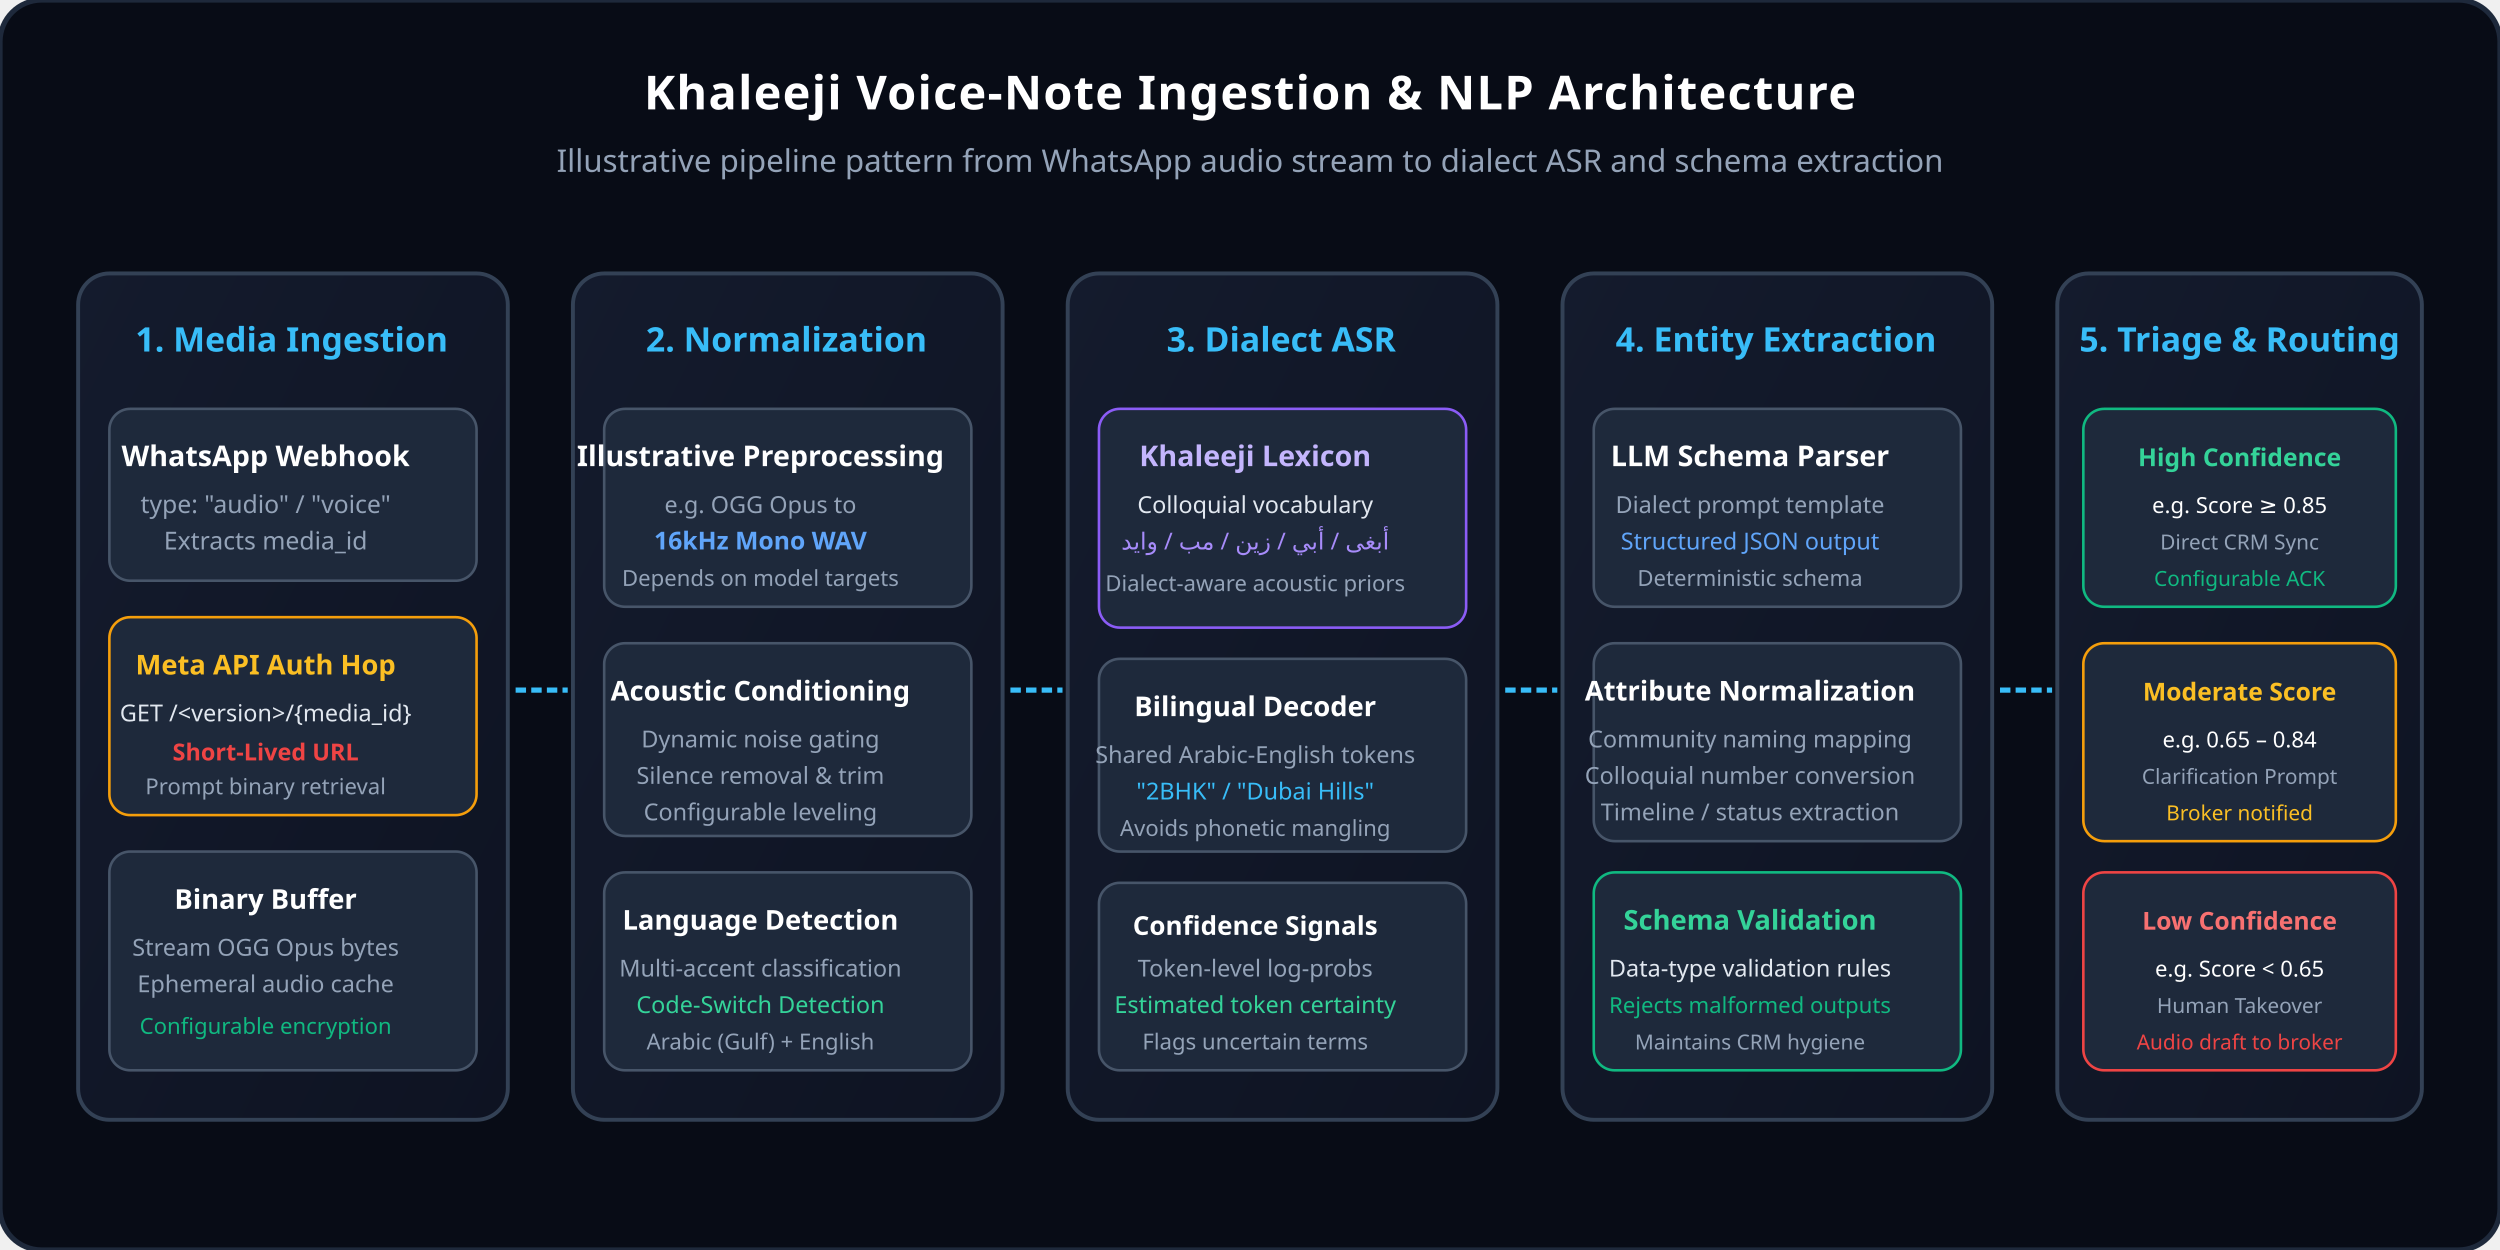
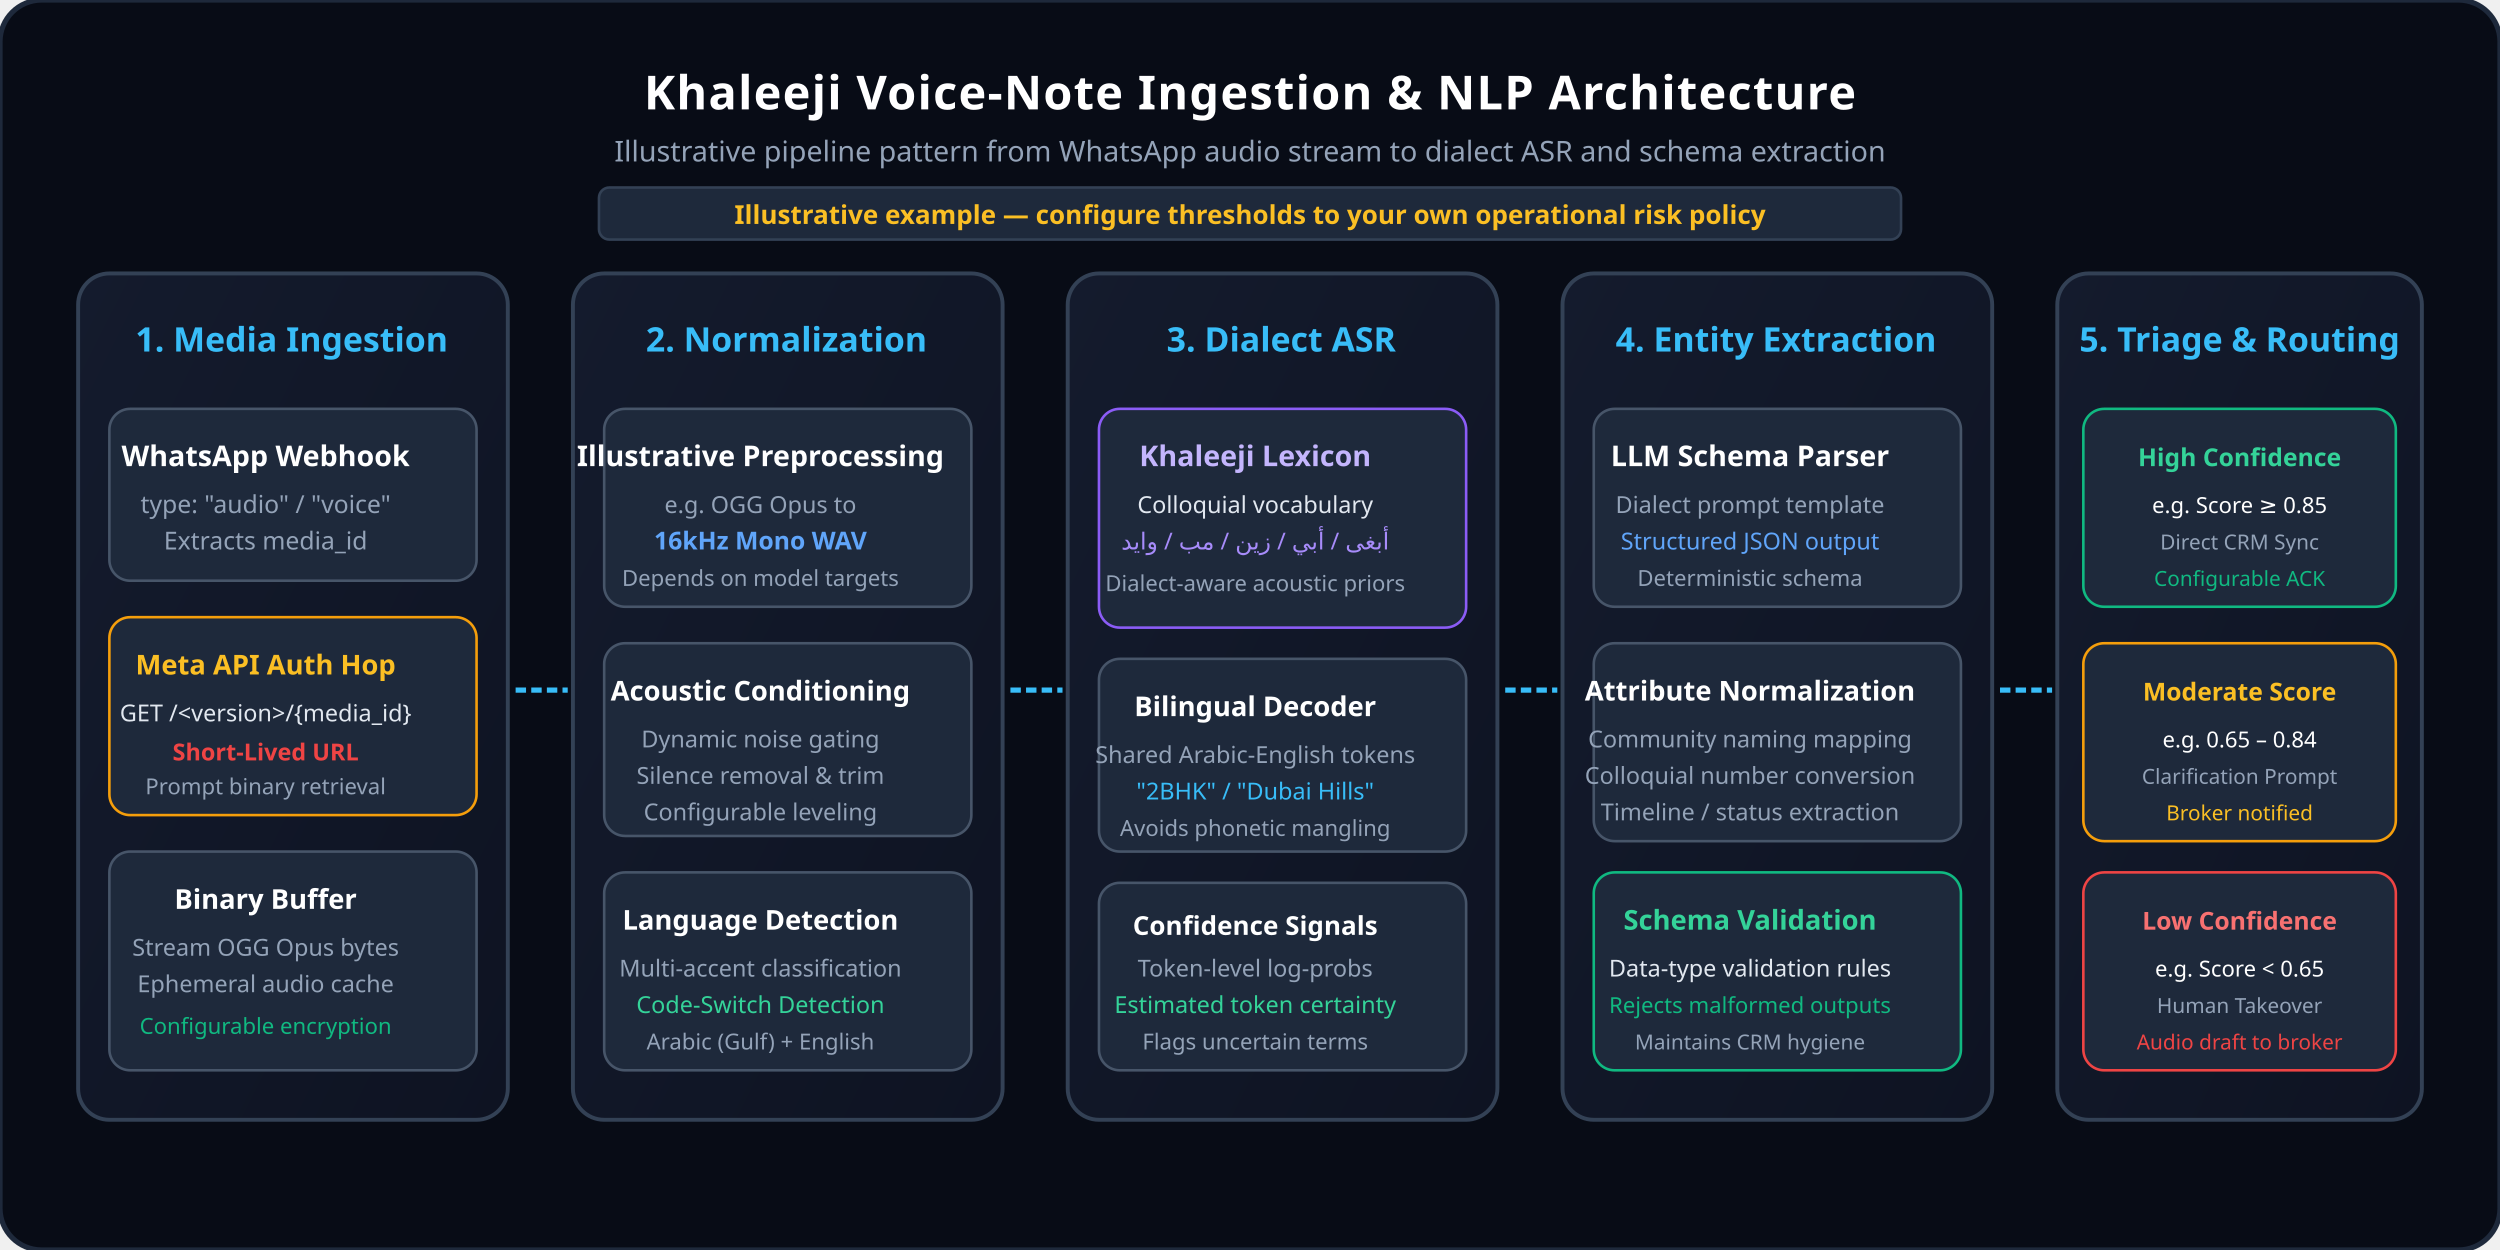
<svg xmlns="http://www.w3.org/2000/svg" viewBox="0 0 960 480" width="100%" height="100%">
  <defs>
    <linearGradient id="darkCard" x1="0%" y1="0%" x2="100%" y2="100%">
      <stop offset="0%" stop-color="#141B2D" />
      <stop offset="100%" stop-color="#0E1322" />
    </linearGradient>
    <linearGradient id="blueGrad" x1="0%" y1="0%" x2="100%" y2="100%">
      <stop offset="0%" stop-color="#0066FF" stop-opacity="0.9" />
      <stop offset="100%" stop-color="#0044BB" stop-opacity="0.9" />
    </linearGradient>
    <filter id="glow" x="-20%" y="-20%" width="140%" height="140%">
      <feGaussianBlur stdDeviation="5" result="blur" />
      <feComposite in="SourceGraphic" in2="blur" operator="over" />
    </filter>
  </defs>
  <rect width="960" height="480" rx="16" fill="#080C16" stroke="#1E293B" stroke-width="2" />
  <text x="480" y="42" text-anchor="middle" fill="#FFFFFF" font-family="system-ui, sans-serif" font-size="18" font-weight="700" letter-spacing="0.5">Khaleeji Voice-Note Ingestion &amp; NLP Architecture</text>
-   <text x="480" y="66" text-anchor="middle" fill="#94A3B8" font-family="system-ui, sans-serif" font-size="12">Illustrative pipeline pattern from WhatsApp audio stream to dialect ASR and schema extraction</text>
+   <text x="480" y="62" text-anchor="middle" fill="#94A3B8" font-family="system-ui, sans-serif" font-size="11">Illustrative pipeline pattern from WhatsApp audio stream to dialect ASR and schema extraction</text>\n  <rect x="230" y="72" width="500" height="20" rx="4" fill="#1E293B" stroke="#334155" stroke-width="1" />\n  <text x="480" y="86" text-anchor="middle" fill="#FBBF24" font-family="system-ui, sans-serif" font-size="10" font-weight="600">Illustrative example — configure thresholds to your own operational risk policy</text>
  <g transform="translate(30, 105)">
    <rect width="165" height="325" rx="12" fill="url(#darkCard)" stroke="#334155" stroke-width="1.5" />
    <text x="82" y="30" text-anchor="middle" fill="#38BDF8" font-family="system-ui, sans-serif" font-size="13" font-weight="600">1. Media Ingestion</text>
    <rect x="12" y="52" width="141" height="66" rx="8" fill="#1E293B" stroke="#475569" stroke-width="1" />
    <text x="72" y="74" text-anchor="middle" fill="#FFFFFF" font-family="system-ui, sans-serif" font-size="11" font-weight="600">WhatsApp Webhook</text>
    <text x="72" y="92" text-anchor="middle" fill="#94A3B8" font-family="system-ui, sans-serif" font-size="9.5">type: "audio" / "voice"</text>
    <text x="72" y="106" text-anchor="middle" fill="#94A3B8" font-family="system-ui, sans-serif" font-size="9.5">Extracts media_id</text>
    <rect x="12" y="132" width="141" height="76" rx="8" fill="#1E293B" stroke="#F59E0B" stroke-width="1" />
    <text x="72" y="154" text-anchor="middle" fill="#FBBF24" font-family="system-ui, sans-serif" font-size="10.5" font-weight="600">Meta API Auth Hop</text>
    <text x="72" y="172" text-anchor="middle" fill="#E2E8F0" font-family="system-ui, sans-serif" font-size="9">GET /&lt;version&gt;/{media_id}</text>
    <text x="72" y="187" text-anchor="middle" fill="#EF4444" font-family="system-ui, sans-serif" font-size="9" font-weight="600">Short-Lived URL</text>
    <text x="72" y="200" text-anchor="middle" fill="#94A3B8" font-family="system-ui, sans-serif" font-size="8.5">Prompt binary retrieval</text>
    <rect x="12" y="222" width="141" height="84" rx="8" fill="#1E293B" stroke="#475569" stroke-width="1" />
    <text x="72" y="244" text-anchor="middle" fill="#FFFFFF" font-family="system-ui, sans-serif" font-size="10.5" font-weight="600">Binary Buffer</text>
    <text x="72" y="262" text-anchor="middle" fill="#94A3B8" font-family="system-ui, sans-serif" font-size="9">Stream OGG Opus bytes</text>
    <text x="72" y="276" text-anchor="middle" fill="#94A3B8" font-family="system-ui, sans-serif" font-size="9">Ephemeral audio cache</text>
    <text x="72" y="292" text-anchor="middle" fill="#10B981" font-family="system-ui, sans-serif" font-size="8.5">Configurable encryption</text>
  </g>
  <line x1="198" y1="265" x2="218" y2="265" stroke="#38BDF8" stroke-width="2" stroke-dasharray="4,2" />
  <g transform="translate(220, 105)">
    <rect width="165" height="325" rx="12" fill="url(#darkCard)" stroke="#334155" stroke-width="1.5" />
    <text x="82" y="30" text-anchor="middle" fill="#38BDF8" font-family="system-ui, sans-serif" font-size="13" font-weight="600">2. Normalization</text>
    <rect x="12" y="52" width="141" height="76" rx="8" fill="#1E293B" stroke="#475569" stroke-width="1" />
    <text x="72" y="74" text-anchor="middle" fill="#FFFFFF" font-family="system-ui, sans-serif" font-size="11" font-weight="600">Illustrative Preprocessing</text>
    <text x="72" y="92" text-anchor="middle" fill="#94A3B8" font-family="system-ui, sans-serif" font-size="9">e.g. OGG Opus to</text>
    <text x="72" y="106" text-anchor="middle" fill="#60A5FA" font-family="system-ui, sans-serif" font-size="9.5" font-weight="600">16kHz Mono WAV</text>
    <text x="72" y="120" text-anchor="middle" fill="#94A3B8" font-family="system-ui, sans-serif" font-size="8.5">Depends on model targets</text>
    <rect x="12" y="142" width="141" height="74" rx="8" fill="#1E293B" stroke="#475569" stroke-width="1" />
    <text x="72" y="164" text-anchor="middle" fill="#FFFFFF" font-family="system-ui, sans-serif" font-size="10.5" font-weight="600">Acoustic Conditioning</text>
    <text x="72" y="182" text-anchor="middle" fill="#94A3B8" font-family="system-ui, sans-serif" font-size="9">Dynamic noise gating</text>
    <text x="72" y="196" text-anchor="middle" fill="#94A3B8" font-family="system-ui, sans-serif" font-size="9">Silence removal &amp; trim</text>
    <text x="72" y="210" text-anchor="middle" fill="#94A3B8" font-family="system-ui, sans-serif" font-size="9">Configurable leveling</text>
    <rect x="12" y="230" width="141" height="76" rx="8" fill="#1E293B" stroke="#475569" stroke-width="1" />
    <text x="72" y="252" text-anchor="middle" fill="#FFFFFF" font-family="system-ui, sans-serif" font-size="10.5" font-weight="600">Language Detection</text>
    <text x="72" y="270" text-anchor="middle" fill="#94A3B8" font-family="system-ui, sans-serif" font-size="9">Multi-accent classification</text>
    <text x="72" y="284" text-anchor="middle" fill="#34D399" font-family="system-ui, sans-serif" font-size="9">Code-Switch Detection</text>
    <text x="72" y="298" text-anchor="middle" fill="#94A3B8" font-family="system-ui, sans-serif" font-size="8.5">Arabic (Gulf) + English</text>
  </g>
  <line x1="388" y1="265" x2="408" y2="265" stroke="#38BDF8" stroke-width="2" stroke-dasharray="4,2" />
  <g transform="translate(410, 105)">
    <rect width="165" height="325" rx="12" fill="url(#darkCard)" stroke="#334155" stroke-width="1.5" />
    <text x="82" y="30" text-anchor="middle" fill="#38BDF8" font-family="system-ui, sans-serif" font-size="13" font-weight="600">3. Dialect ASR</text>
    <rect x="12" y="52" width="141" height="84" rx="8" fill="#1E293B" stroke="#8B5CF6" stroke-width="1" />
    <text x="72" y="74" text-anchor="middle" fill="#C4B5FD" font-family="system-ui, sans-serif" font-size="11" font-weight="600">Khaleeji Lexicon</text>
    <text x="72" y="92" text-anchor="middle" fill="#E2E8F0" font-family="system-ui, sans-serif" font-size="9">Colloquial vocabulary</text>
    <text x="72" y="106" text-anchor="middle" fill="#A78BFA" font-family="system-ui, sans-serif" font-size="9">أبغى / أبي / زين / مب / وايد</text>
    <text x="72" y="122" text-anchor="middle" fill="#94A3B8" font-family="system-ui, sans-serif" font-size="8.5">Dialect-aware acoustic priors</text>
    <rect x="12" y="148" width="141" height="74" rx="8" fill="#1E293B" stroke="#475569" stroke-width="1" />
    <text x="72" y="170" text-anchor="middle" fill="#FFFFFF" font-family="system-ui, sans-serif" font-size="10.5" font-weight="600">Bilingual Decoder</text>
    <text x="72" y="188" text-anchor="middle" fill="#94A3B8" font-family="system-ui, sans-serif" font-size="9">Shared Arabic-English tokens</text>
    <text x="72" y="202" text-anchor="middle" fill="#38BDF8" font-family="system-ui, sans-serif" font-size="9">"2BHK" / "Dubai Hills"</text>
    <text x="72" y="216" text-anchor="middle" fill="#94A3B8" font-family="system-ui, sans-serif" font-size="8.5">Avoids phonetic mangling</text>
    <rect x="12" y="234" width="141" height="72" rx="8" fill="#1E293B" stroke="#475569" stroke-width="1" />
    <text x="72" y="254" text-anchor="middle" fill="#FFFFFF" font-family="system-ui, sans-serif" font-size="10" font-weight="600">Confidence Signals</text>
    <text x="72" y="270" text-anchor="middle" fill="#94A3B8" font-family="system-ui, sans-serif" font-size="9">Token-level log-probs</text>
    <text x="72" y="284" text-anchor="middle" fill="#34D399" font-family="system-ui, sans-serif" font-size="9">Estimated token certainty</text>
    <text x="72" y="298" text-anchor="middle" fill="#94A3B8" font-family="system-ui, sans-serif" font-size="8.5">Flags uncertain terms</text>
  </g>
  <line x1="578" y1="265" x2="598" y2="265" stroke="#38BDF8" stroke-width="2" stroke-dasharray="4,2" />
  <g transform="translate(600, 105)">
    <rect width="165" height="325" rx="12" fill="url(#darkCard)" stroke="#334155" stroke-width="1.5" />
    <text x="82" y="30" text-anchor="middle" fill="#38BDF8" font-family="system-ui, sans-serif" font-size="13" font-weight="600">4. Entity Extraction</text>
    <rect x="12" y="52" width="141" height="76" rx="8" fill="#1E293B" stroke="#475569" stroke-width="1" />
    <text x="72" y="74" text-anchor="middle" fill="#FFFFFF" font-family="system-ui, sans-serif" font-size="11" font-weight="600">LLM Schema Parser</text>
    <text x="72" y="92" text-anchor="middle" fill="#94A3B8" font-family="system-ui, sans-serif" font-size="9">Dialect prompt template</text>
    <text x="72" y="106" text-anchor="middle" fill="#60A5FA" font-family="system-ui, sans-serif" font-size="9">Structured JSON output</text>
    <text x="72" y="120" text-anchor="middle" fill="#94A3B8" font-family="system-ui, sans-serif" font-size="8.5">Deterministic schema</text>
    <rect x="12" y="142" width="141" height="76" rx="8" fill="#1E293B" stroke="#475569" stroke-width="1" />
    <text x="72" y="164" text-anchor="middle" fill="#FFFFFF" font-family="system-ui, sans-serif" font-size="10.5" font-weight="600">Attribute Normalization</text>
    <text x="72" y="182" text-anchor="middle" fill="#94A3B8" font-family="system-ui, sans-serif" font-size="9">Community naming mapping</text>
    <text x="72" y="196" text-anchor="middle" fill="#94A3B8" font-family="system-ui, sans-serif" font-size="9">Colloquial number conversion</text>
    <text x="72" y="210" text-anchor="middle" fill="#94A3B8" font-family="system-ui, sans-serif" font-size="9">Timeline / status extraction</text>
    <rect x="12" y="230" width="141" height="76" rx="8" fill="#1E293B" stroke="#10B981" stroke-width="1" />
    <text x="72" y="252" text-anchor="middle" fill="#34D399" font-family="system-ui, sans-serif" font-size="10.5" font-weight="600">Schema Validation</text>
    <text x="72" y="270" text-anchor="middle" fill="#E2E8F0" font-family="system-ui, sans-serif" font-size="9">Data-type validation rules</text>
    <text x="72" y="284" text-anchor="middle" fill="#10B981" font-family="system-ui, sans-serif" font-size="8.5">Rejects malformed outputs</text>
    <text x="72" y="298" text-anchor="middle" fill="#94A3B8" font-family="system-ui, sans-serif" font-size="8">Maintains CRM hygiene</text>
  </g>
  <line x1="768" y1="265" x2="788" y2="265" stroke="#38BDF8" stroke-width="2" stroke-dasharray="4,2" />
  <g transform="translate(790, 105)">
    <rect width="140" height="325" rx="12" fill="url(#darkCard)" stroke="#334155" stroke-width="1.5" />
    <text x="70" y="30" text-anchor="middle" fill="#38BDF8" font-family="system-ui, sans-serif" font-size="13" font-weight="600">5. Triage &amp; Routing</text>
    <rect x="10" y="52" width="120" height="76" rx="8" fill="#1E293B" stroke="#10B981" stroke-width="1" />
    <text x="70" y="74" text-anchor="middle" fill="#34D399" font-family="system-ui, sans-serif" font-size="9.5" font-weight="600">High Confidence</text>
    <text x="70" y="92" text-anchor="middle" fill="#FFFFFF" font-family="system-ui, sans-serif" font-size="8.5">e.g. Score ≥ 0.85</text>
    <text x="70" y="106" text-anchor="middle" fill="#94A3B8" font-family="system-ui, sans-serif" font-size="8">Direct CRM Sync</text>
    <text x="70" y="120" text-anchor="middle" fill="#10B981" font-family="system-ui, sans-serif" font-size="8">Configurable ACK</text>
    <rect x="10" y="142" width="120" height="76" rx="8" fill="#1E293B" stroke="#F59E0B" stroke-width="1" />
    <text x="70" y="164" text-anchor="middle" fill="#FBBF24" font-family="system-ui, sans-serif" font-size="9.5" font-weight="600">Moderate Score</text>
    <text x="70" y="182" text-anchor="middle" fill="#FFFFFF" font-family="system-ui, sans-serif" font-size="8.5">e.g. 0.65 – 0.84</text>
    <text x="70" y="196" text-anchor="middle" fill="#94A3B8" font-family="system-ui, sans-serif" font-size="8">Clarification Prompt</text>
    <text x="70" y="210" text-anchor="middle" fill="#FBBF24" font-family="system-ui, sans-serif" font-size="8">Broker notified</text>
    <rect x="10" y="230" width="120" height="76" rx="8" fill="#1E293B" stroke="#EF4444" stroke-width="1" />
    <text x="70" y="252" text-anchor="middle" fill="#F87171" font-family="system-ui, sans-serif" font-size="9.5" font-weight="600">Low Confidence</text>
    <text x="70" y="270" text-anchor="middle" fill="#FFFFFF" font-family="system-ui, sans-serif" font-size="8.5">e.g. Score &lt; 0.65</text>
    <text x="70" y="284" text-anchor="middle" fill="#94A3B8" font-family="system-ui, sans-serif" font-size="8">Human Takeover</text>
    <text x="70" y="298" text-anchor="middle" fill="#EF4444" font-family="system-ui, sans-serif" font-size="8">Audio draft to broker</text>
  </g>
</svg>
